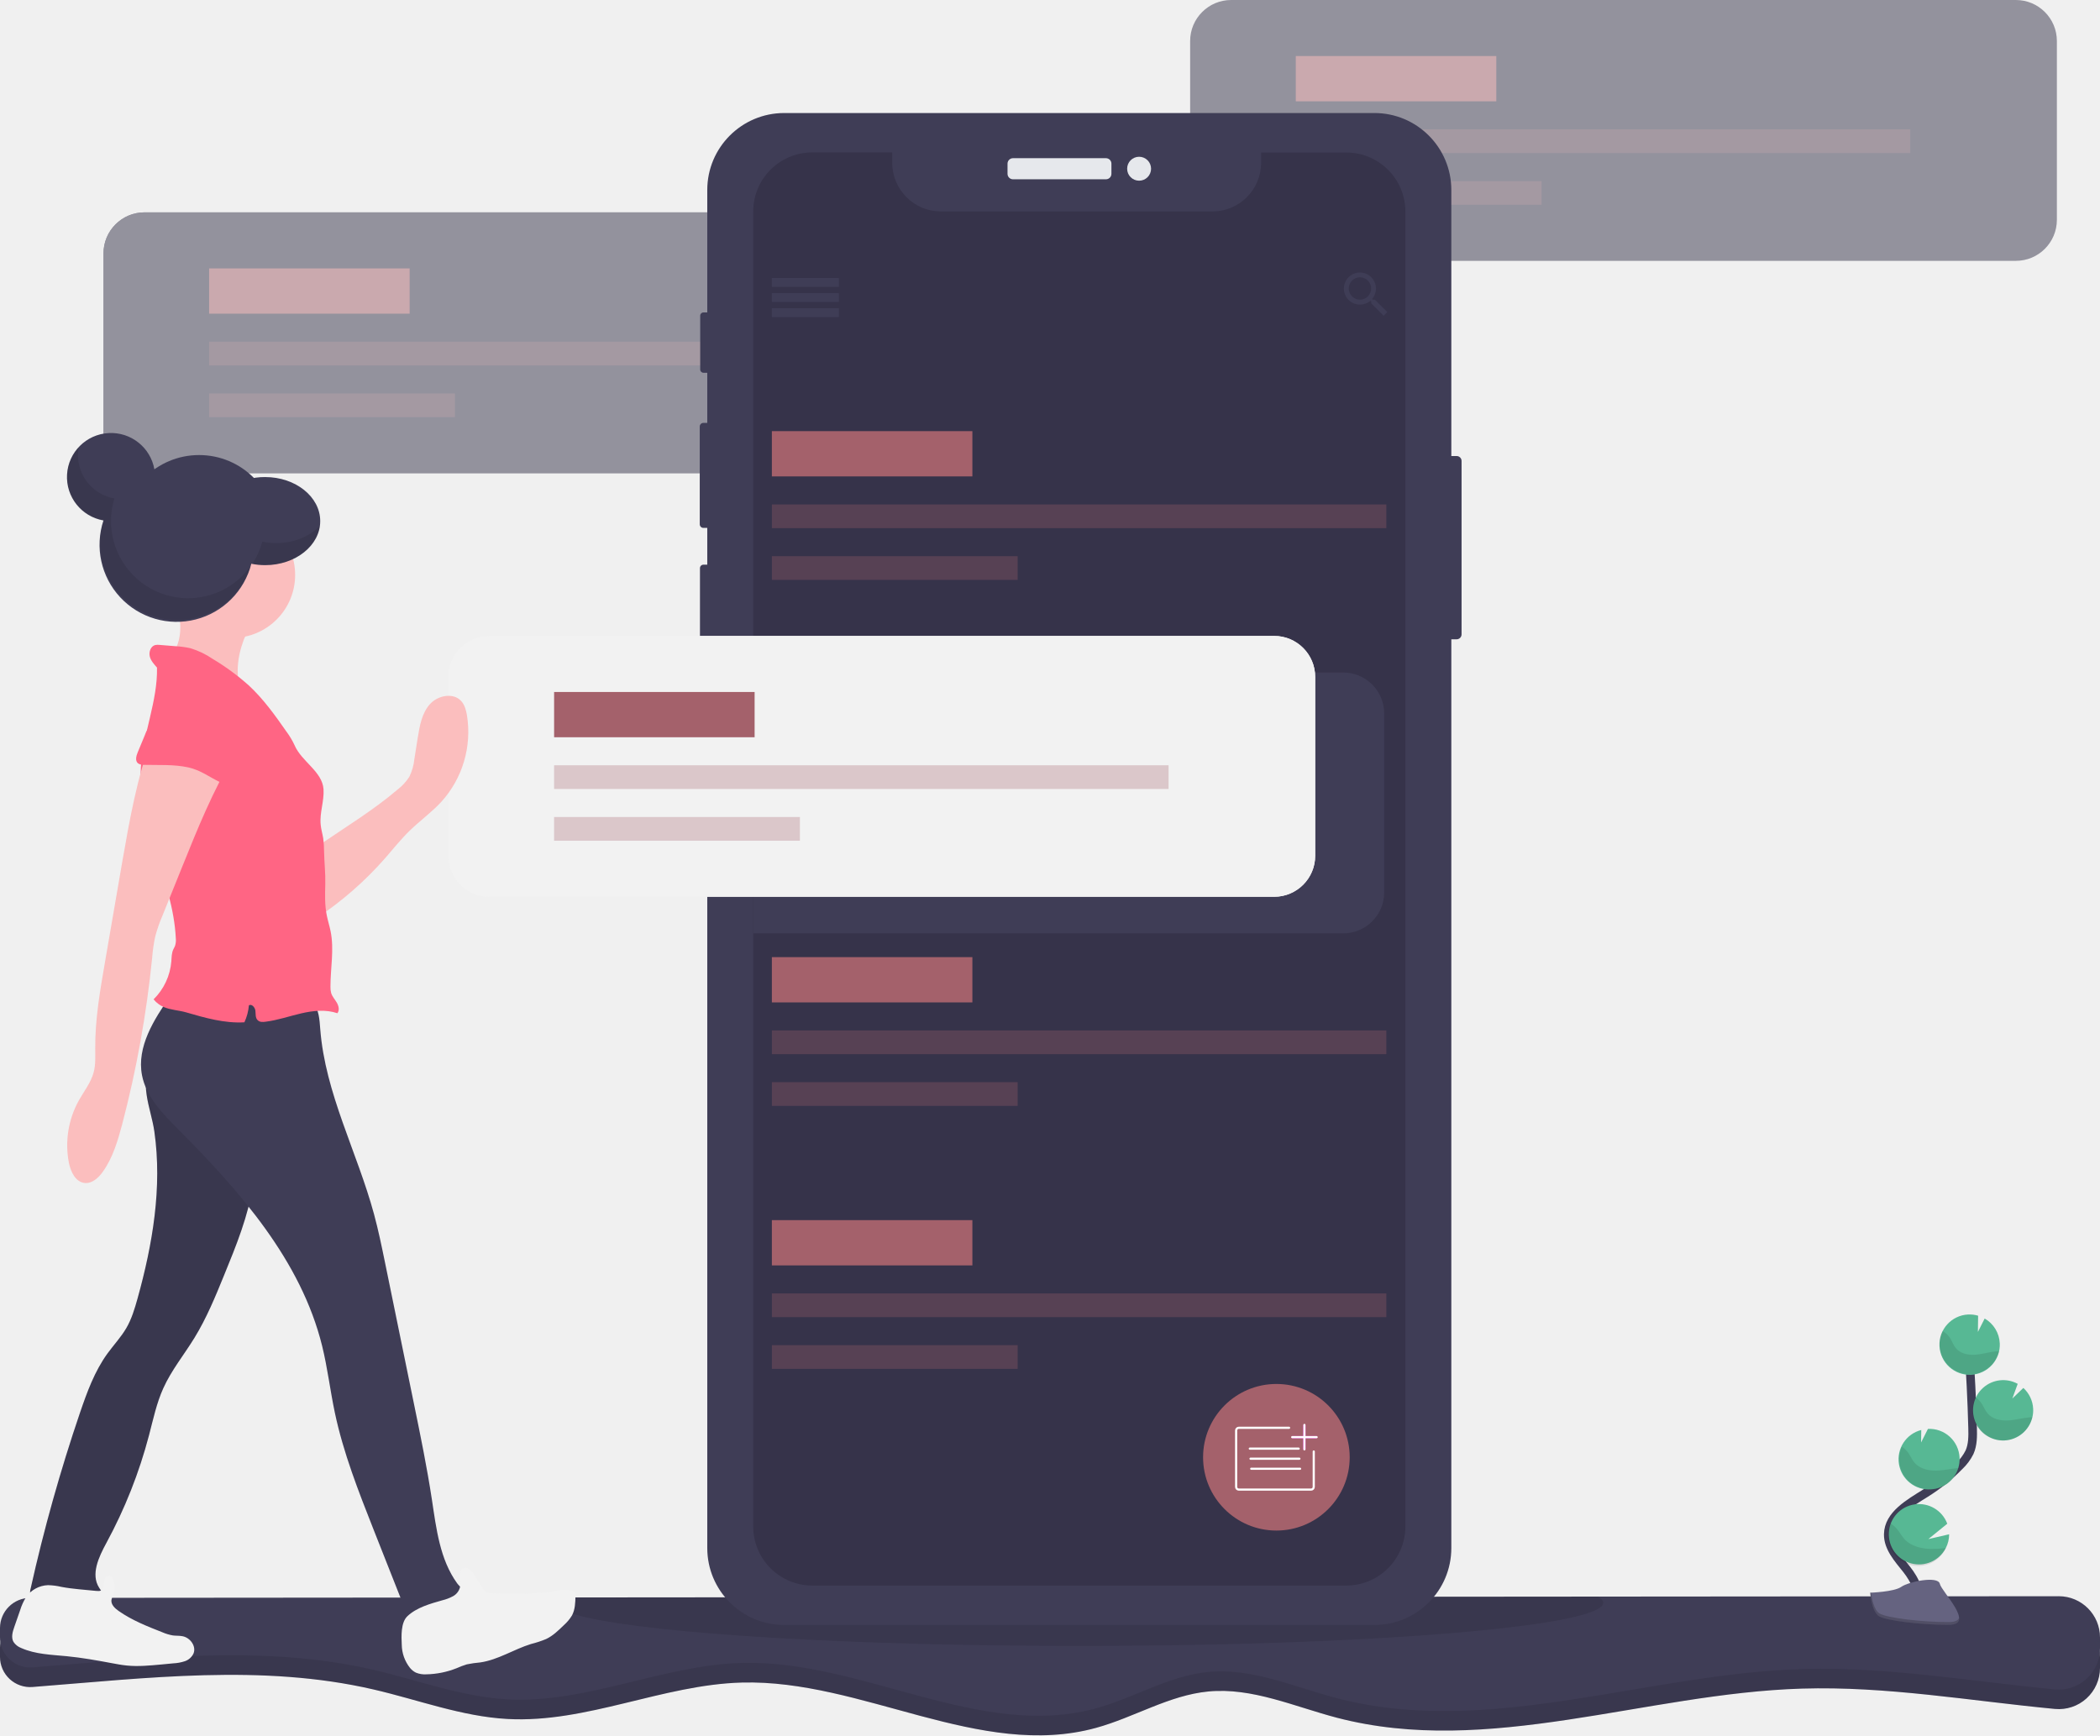
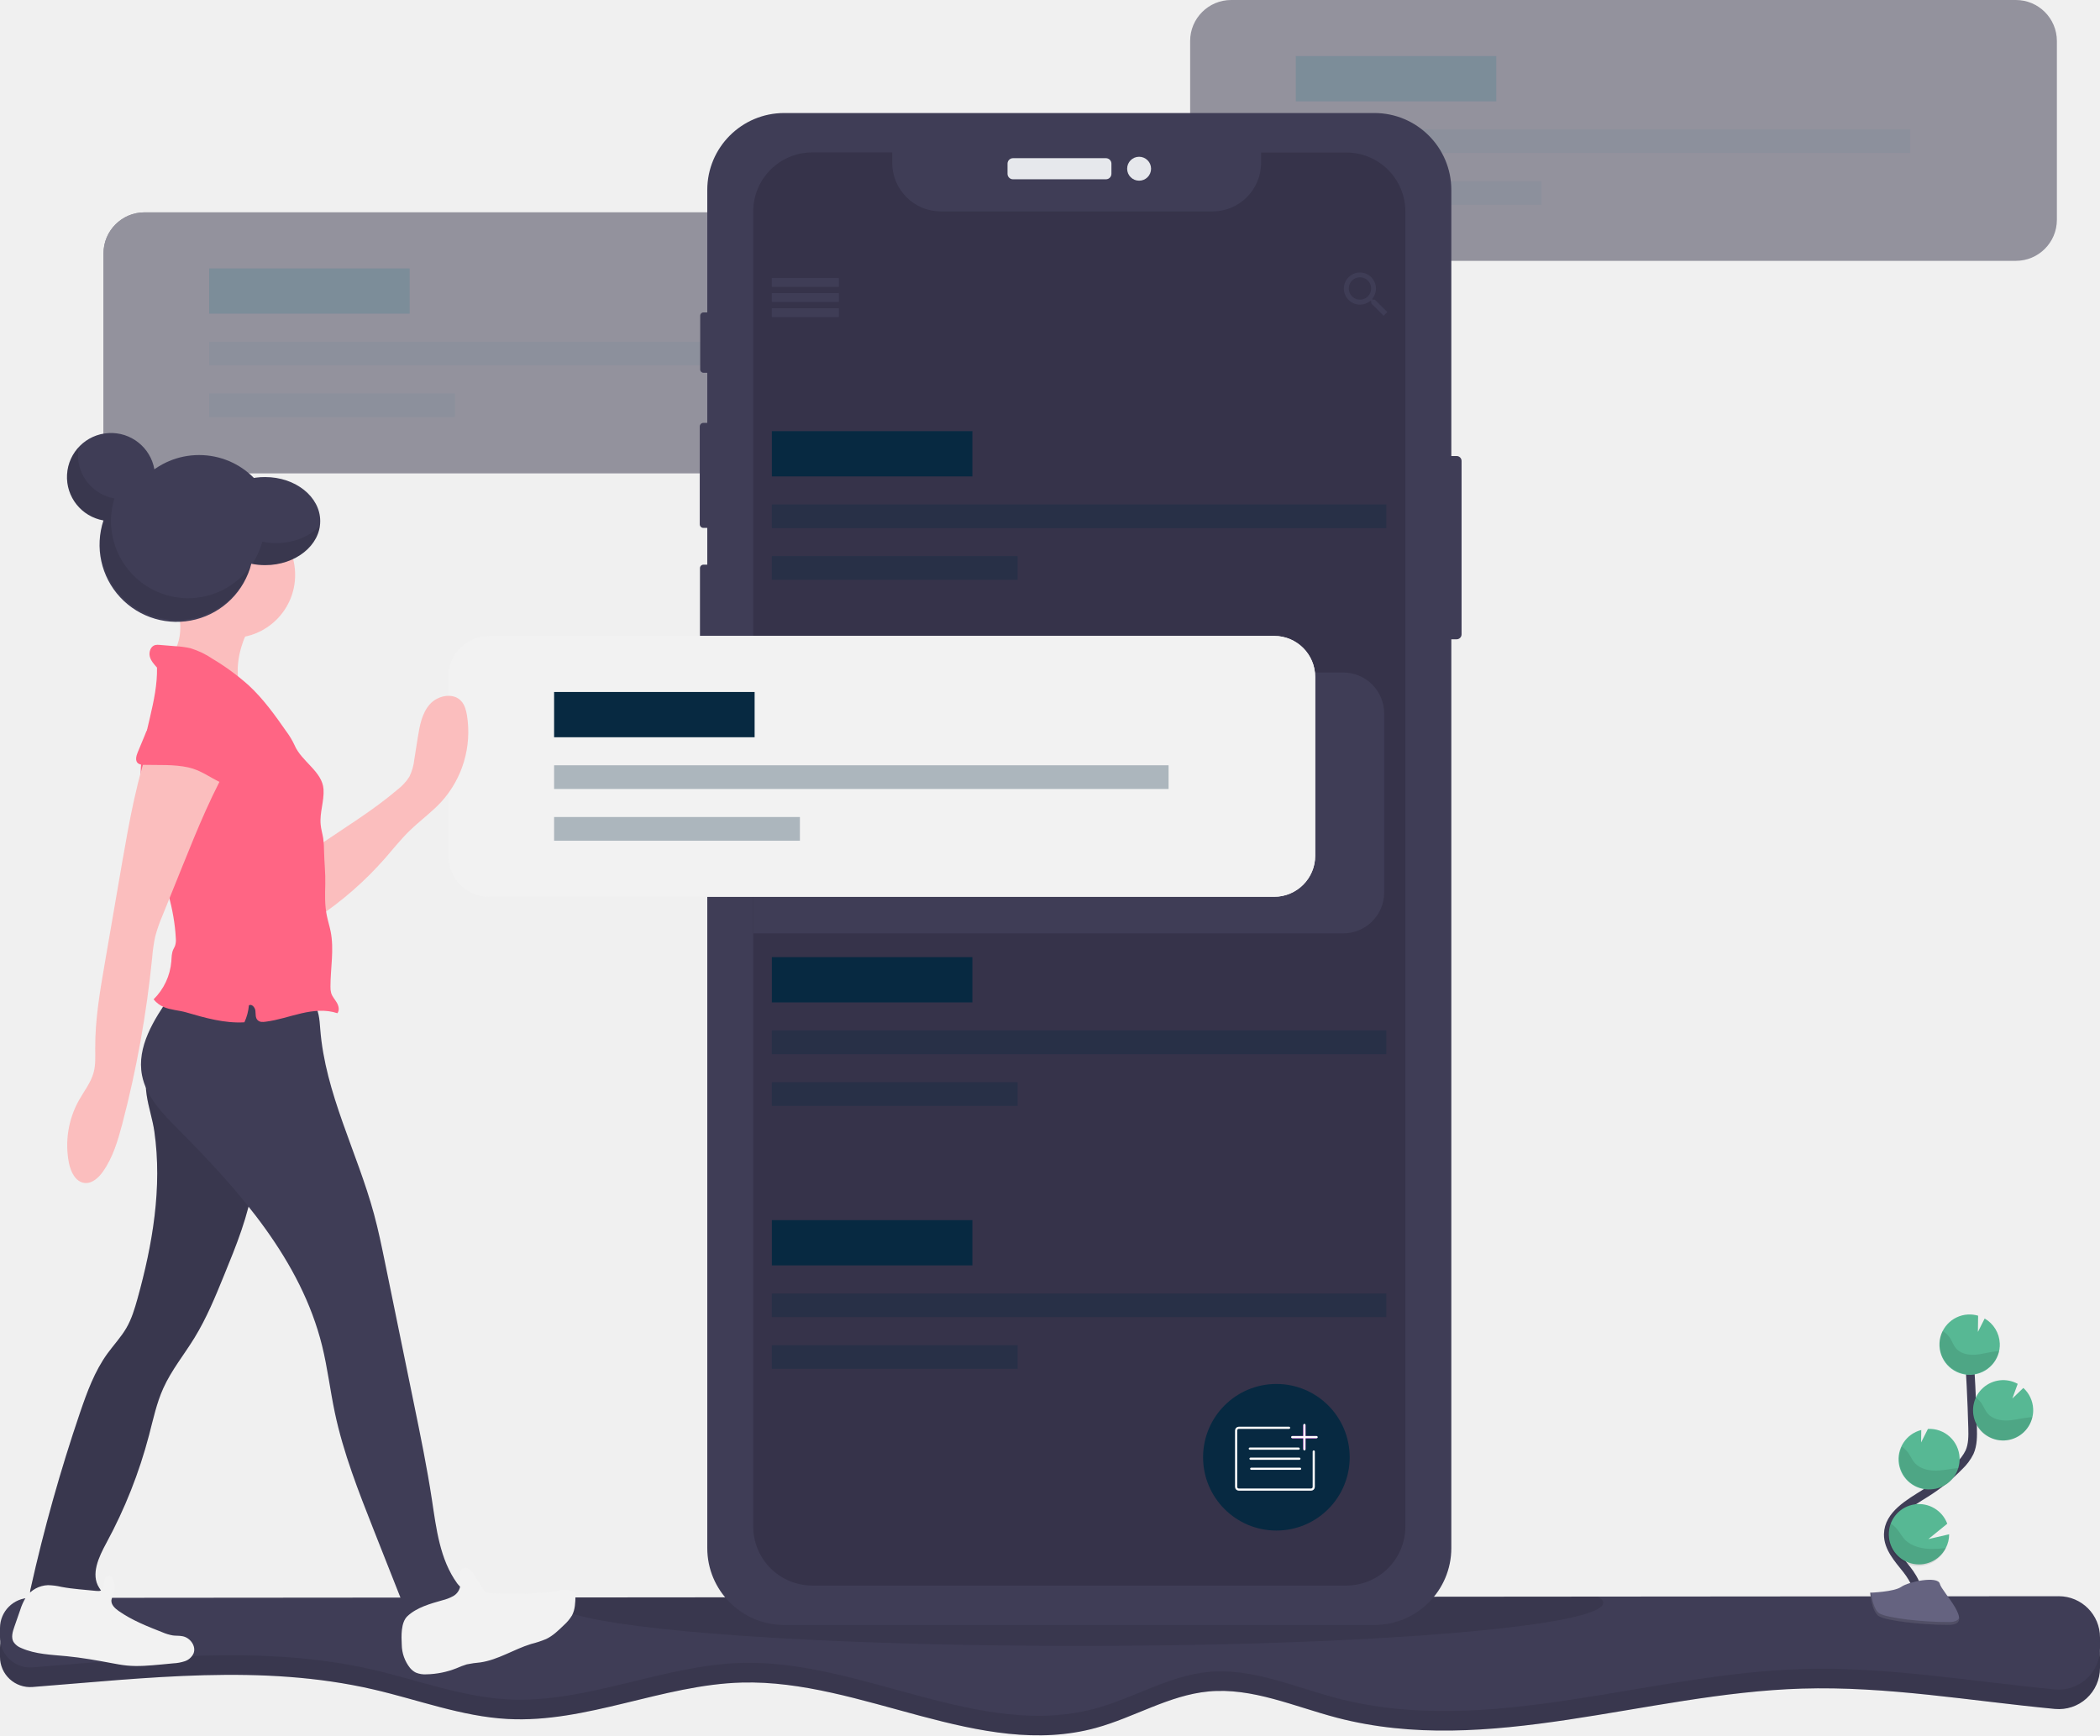
<svg xmlns="http://www.w3.org/2000/svg" data-name="Layer 1" width="974" height="805.02" viewBox="0 0 974 805.02">
  <path d="M974 768.75v5a19.11 19.11 0 01-20.91 19c-39.15-3.72-78.12-10.64-117.4-9.43-72.42 2.21-145.44 31.83-215.54 13.53-19.77-5.16-39.32-14.13-59.66-12.2-18.25 1.73-34.49 12.05-52.17 16.89C454.55 816.3 399.8 779 344.06 780.51c-36.74 1-71.92 18.89-108.62 16.9-21.27-1.14-41.53-8.92-62.28-13.71-51.66-11.94-104.86-5.27-158.09-1.13A14 14 0 010 768.64v-4.28a14 14 0 0114-14l940.92-.76A19.11 19.11 0 01974 768.75z" fill="#3f3d56" />
  <path d="M974 768.75v5a19.11 19.11 0 01-20.91 19c-39.15-3.72-78.12-10.64-117.4-9.43-72.42 2.21-145.44 31.83-215.54 13.53-19.77-5.16-39.32-14.13-59.66-12.2-18.25 1.73-34.49 12.05-52.17 16.89C454.55 816.3 399.8 779 344.06 780.51c-36.74 1-71.92 18.89-108.62 16.9-21.27-1.14-41.53-8.92-62.28-13.71-51.66-11.94-104.86-5.27-158.09-1.13A14 14 0 010 768.64v-4.28a14 14 0 0114-14l940.92-.76A19.11 19.11 0 01974 768.75z" opacity=".1" />
  <path d="M974 759.61v5a20.39 20.39 0 01-.11 2.08 19.11 19.11 0 01-20.8 17c-39.15-3.73-78.12-10.65-117.4-9.44-72.42 2.22-145.44 31.84-215.54 13.53-19.77-5.16-39.32-14.13-59.66-12.2-18.25 1.73-34.49 12.05-52.17 16.9-53.77 14.72-108.52-22.58-164.26-21.08-36.74 1-71.92 18.89-108.62 16.91-21.27-1.15-41.53-8.92-62.28-13.72-51.65-11.93-104.86-5.26-158.09-1.12a14 14 0 01-14.86-11.5 13.7 13.7 0 01-.21-2.46v-4.28a14 14 0 0114-14l235.83-.19 481.81-.4 223.28-.18A19.11 19.11 0 01974 759.61z" fill="#3f3d56" />
  <path d="M743.59 743.51c0 2.21-4.36 4.33-12.4 6.32-32.19 7.95-123.19 13.68-230.6 13.68-105.67 0-195.58-5.55-229-13.31-9-2.09-14-4.34-14-6.69 0-.82.6-1.63 1.78-2.43l481.81-.4c1.59.93 2.41 1.83 2.41 2.83z" opacity=".1" />
  <g opacity=".5">
    <rect x="552" width="402" height="121" rx="19.03" fill="#36334a" />
-     <path fill="#a4616b" d="M601 26h93v21h-93z" />
-     <path fill="#a4616b" opacity=".3" d="M601 60h285v11H601zm0 24h114v11H601z" />
+     <path fill="#072941" d="M601 26h93v21h-93z" />
+     <path fill="#072941" opacity=".3" d="M601 60h285v11H601zm0 24h114v11H601z" />
  </g>
  <g opacity=".5">
    <rect x="48" y="98.51" width="402" height="121" rx="19.03" fill="#36334a" />
    <path fill="#36334a" d="M97 124.51h93v21H97zm0 34h285v11H97zm0 24h114v11H97z" />
    <rect x="48" y="98.51" width="402" height="121" rx="19.03" fill="#36334a" />
-     <path fill="#a4616b" d="M97 124.51h93v21H97z" />
-     <path fill="#a4616b" opacity=".3" d="M97 158.51h285v11H97zm0 24h114v11H97z" />
+     <path fill="#072941" d="M97 124.51h93v21H97z" />
+     <path fill="#072941" opacity=".3" d="M97 158.51h285v11H97zm0 24h114v11H97z" />
  </g>
  <rect x="667.58" y="211.54" width="10.31" height="85.02" rx="2.29" fill="#3f3d56" />
  <rect x="324.76" y="144.93" width="5.79" height="27.99" rx="1.5" fill="#3f3d56" />
  <rect x="324.55" y="196.17" width="6.52" height="48.72" rx="1.69" fill="#3f3d56" />
  <rect x="324.65" y="261.94" width="6.21" height="49.14" rx="1.61" fill="#3f3d56" />
  <rect x="328.04" y="52.43" width="345.1" height="701.37" rx="35.69" fill="#3f3d56" />
  <rect x="467.3" y="73.38" width="48.19" height="9.79" rx="2.54" fill="#e6e8ec" />
  <circle cx="528.33" cy="78.27" r="5.55" fill="#e6e8ec" />
  <path d="M651.83 98.11v610a27.41 27.41 0 01-27.41 27.4H376.76a27.41 27.41 0 01-27.41-27.4v-610a27.41 27.41 0 0127.41-27.41h37.06v4.81a22.58 22.58 0 0022.57 22.57h126a22.57 22.57 0 0022.52-22.57v-4.76h39.51a27.41 27.41 0 0127.41 27.36z" fill="#36334a" />
  <path fill="#3f3d56" d="M358 129h31v4h-31zm0 7h31v4h-31zm0 7h31v4h-31z" />
  <path fill="#3f3d56" d="M358 129h31v4h-31zm0 7h31v4h-31zm0 7h31v4h-31zm279.66-4h-.91l-.35-.29a7.61 7.61 0 001.78-4.89 7.44 7.44 0 10-7.4 7.48 7.73 7.73 0 004.88-1.78l.34.29v.92l5.74 5.75 1.72-1.72zm-6.88 0a5.18 5.18 0 115.16-5.18 5.15 5.15 0 01-5.16 5.18z" />
-   <path fill="#a4616b" d="M358 200h93v21h-93z" />
-   <path fill="#a4616b" opacity=".3" d="M358 234h285v11H358zm0 24h114v11H358z" />
-   <path fill="#a4616b" d="M358 444h93v21h-93z" />
-   <path fill="#a4616b" opacity=".3" d="M358 478h285v11H358zm0 24h114v11H358z" />
-   <path fill="#a4616b" d="M358 566h93v21h-93z" />
-   <path fill="#a4616b" opacity=".3" d="M358 600h285v11H358zm0 24h114v11H358z" />
-   <circle cx="592" cy="676" r="34" fill="#a4616b" />
+   <path fill="#072941" d="M358 200h93v21h-93z" />
+   <path fill="#072941" opacity=".3" d="M358 234h285v11H358zm0 24h114v11H358z" />
+   <path fill="#072941" d="M358 444h93v21h-93z" />
+   <path fill="#072941" opacity=".3" d="M358 478h285v11H358zm0 24h114v11H358z" />
+   <path fill="#072941" d="M358 566h93v21h-93z" />
+   <path fill="#072941" opacity=".3" d="M358 600h285v11H358zm0 24h114v11H358z" />
+   <circle cx="592" cy="676" r="34" fill="#072941" />
  <path d="M609.33 673.32v16.43a1.25 1.25 0 01-1.25 1.25h-33.5a1.25 1.25 0 01-1.25-1.25v-26.17a1.25 1.25 0 011.25-1.25h23.31M579.67 672h22.66M580 676.67h22.67m-22.34 4.66H603" fill="none" stroke="#fff" stroke-linecap="round" stroke-miterlimit="10" />
  <path fill="none" stroke="#f0f" stroke-miterlimit="10" d="M605 661v11.33m5.67-5.66h-11.34" />
  <path fill="none" stroke="#fff" stroke-linecap="round" stroke-miterlimit="10" d="M605 661v11.33m5.67-5.66h-11.34" />
  <path d="M888.6 745.17c3-5.51-.4-12.27-4.29-17.18s-8.61-10-8.51-16.29c.15-9 9.7-14.31 17.33-19.09a84 84 0 0015.56-12.51 22.8 22.8 0 004.78-6.4c1.58-3.52 1.54-7.52 1.44-11.37q-.51-19.26-1.91-38.49" fill="none" stroke="#3f3d56" stroke-miterlimit="10" stroke-width="4" />
  <path d="M927.51 623.14a14 14 0 00-7-11.5l-3.14 6.22.1-7.53a14.22 14.22 0 00-4.63-.56 14 14 0 1014.68 13.37zm-25.03 94.99a14 14 0 11.68-11.3l-8.77 7.13 9.65-2.23a14 14 0 01-1.56 6.4zm-6.93-27.25a14 14 0 01-4.45-27.53l-.08 5.78 3.18-6.29a14 14 0 0114.67 13.36 13.84 13.84 0 01-.6 4.79 14 14 0 01-12.72 9.89zm34.07-22.67a14 14 0 116.21-26.27l-2.48 6.8 5.1-4.9a14 14 0 014.55 9.67 13.79 13.79 0 01-.35 3.87 14 14 0 01-13.03 10.83z" fill="#57b894" />
  <path d="M925.62 626.88c-3.24.35-6.39 1.36-9.64 1.56s-6.82-.57-8.88-3.1c-1.1-1.36-1.66-3.08-2.59-4.57a10 10 0 00-3.54-3.33 14 14 0 1026.24 9.32q-.79.03-1.59.12zm4 41.33a14 14 0 01-13.35-20 10.37 10.37 0 012.82 2.82c1 1.51 1.61 3.26 2.78 4.64 2.19 2.57 5.92 3.41 9.31 3.26s6.66-1.12 10-1.43c.47 0 .94-.07 1.42-.08a14 14 0 01-12.98 10.79zm-34.07 22.67a14 14 0 01-13.46-19.76 11.48 11.48 0 013 2.85c1.09 1.54 1.77 3.32 3.05 4.74 2.37 2.63 6.35 3.56 9.93 3.48s6.83-.93 10.28-1.2a14 14 0 01-12.8 9.89zm6.93 27.25a14.017 14.017 0 01-25.59-11.45 13.84 13.84 0 013.08 2.75c1.34 1.62 2.22 3.47 3.76 5 2.87 2.82 7.5 4 11.63 4.09a60 60 0 007.12-.39z" opacity=".1" />
  <path d="M867.43 738.82s11.08-.34 14.42-2.72 17-5.21 17.86-1.4 16.65 19 4.15 19.06-29.06-1.94-32.4-4-4.03-10.94-4.03-10.94z" fill="#656380" />
  <path d="M904.08 752.44c-12.51.1-29.06-1.95-32.39-4-2.54-1.55-3.55-7.09-3.89-9.65h-.37s.7 8.94 4 11 19.89 4.07 32.4 4c3.61 0 4.85-1.31 4.78-3.21-.47 1.12-1.84 1.83-4.53 1.86z" opacity=".2" />
  <path d="M642 331.03v82.94a19 19 0 01-19 19H349.35v-121H623a19 19 0 0119 19.06z" fill="#3f3d56" />
  <rect x="208" y="295" width="402" height="121" rx="19.03" fill="#f2f2f2" />
  <rect x="208" y="295" width="402" height="121" rx="19.03" fill="#f2f2f2" />
-   <path fill="#a4616b" d="M257 321h93v21h-93z" />
-   <path fill="#a4616b" opacity=".3" d="M257 355h285v11H257zm0 24h114v11H257z" />
+   <path fill="#072941" d="M257 321h93v21h-93z" />
+   <path fill="#072941" opacity=".3" d="M257 355h285v11H257zm0 24h114v11H257z" />
  <circle cx="92.34" cy="246.84" r="35.75" fill="#3f3d56" />
  <path d="M71.6 524.94c3.69 25.89-.81 52.29-7.82 77.48-1.31 4.69-2.72 9.42-5.17 13.63s-5.86 7.83-8.74 11.79c-6 8.26-9.52 18-12.81 27.64a779.65 779.65 0 00-22.82 81.32 5.57 5.57 0 000 3.47c.87 2 3.51 2.26 5.68 2.25l28.06-.15c1-1.92-.85-4-2-5.84-4-6.22-.16-14.3 3.37-20.81a223.74 223.74 0 0019.78-50c1.92-7.33 3.48-14.82 6.6-21.73 3.77-8.38 9.68-15.59 14.48-23.43 5.58-9.11 9.65-19 13.69-28.93 5.64-13.78 11.33-27.73 13.55-42.45 2.09-13.82 1.06-27.9-.3-41.81a2.64 2.64 0 00-3.06-3l-37.65-1.94c-7.76-.4-9.6-2.1-8.42 5.52.82 5.69 2.76 11.23 3.58 16.99z" fill="#3f3d56" />
  <path d="M71.6 524.94c3.69 25.89-.81 52.29-7.82 77.48-1.31 4.69-2.72 9.42-5.17 13.63s-5.86 7.83-8.74 11.79c-6 8.26-9.52 18-12.81 27.64a779.65 779.65 0 00-22.82 81.32 5.57 5.57 0 000 3.47c.87 2 3.51 2.26 5.68 2.25l28.06-.15c1-1.92-.85-4-2-5.84-4-6.22-.16-14.3 3.37-20.81a223.74 223.74 0 0019.78-50c1.92-7.33 3.48-14.82 6.6-21.73 3.77-8.38 9.68-15.59 14.48-23.43 5.58-9.11 9.65-19 13.69-28.93 5.64-13.78 11.33-27.73 13.55-42.45 2.09-13.82 1.06-27.9-.3-41.81a2.64 2.64 0 00-3.06-3l-37.65-1.94c-7.76-.4-9.6-2.1-8.42 5.52.82 5.69 2.76 11.23 3.58 16.99z" opacity=".1" />
  <path d="M79 461.99c-7.65 11-15.67 23.66-13.13 36.83 1.93 10 9.55 17.75 16.74 25 28.74 28.86 57 60.92 66.78 100.47 2.52 10.22 3.74 20.71 5.91 31 3.94 18.7 11 36.58 18 54.35l18.72 47.38a28.36 28.36 0 0027.1-18c-2.46-.19-5.67-2.57-7.11-4.57-8-11.07-9.64-25.31-11.69-38.81-2.27-14.92-5.3-29.72-8.34-44.51l-13.4-65.42c-1.55-7.55-3.1-15.11-5.12-22.54-7.82-28.83-22.64-56-24.93-85.81-.34-4.38-.55-9.19-3.52-12.44-3.12-3.43-8.24-4-12.87-4.27-18.73-1.24-34.89-3.07-53.14 1.34z" fill="#3f3d56" />
  <path d="M28.47 736.13a29.86 29.86 0 00-6.22-.8 12.92 12.92 0 00-10.16 5.55 25.25 25.25 0 00-2.73 6l-2.71 7.78c-.8 2.28-1.58 4.91-.39 7a7.42 7.42 0 003.64 2.85c6.56 2.92 13.95 3.08 21.1 3.78 6.94.68 13.82 1.9 20.67 3.19 2.36.44 4.71.89 7.1 1.13 5.34.54 10.72 0 16.06-.48l5.51-.53a19.84 19.84 0 005.42-1 6.83 6.83 0 004-3.59c1.36-3.37-1.56-7.36-5.13-8-1.45-.29-2.95-.16-4.42-.35a20.88 20.88 0 01-4.84-1.45c-7.05-2.77-14.17-5.57-20.37-9.93-1.72-1.21-3.52-2.9-3.33-5a10.19 10.19 0 01.89-2.59 9.46 9.46 0 00.08-6.69c-.34-.92-1-1.89-1.93-2-2.64-.32-2.32 3.53-2.71 5-.53 2-1.49 2.18-3.37 2-5.4-.58-10.8-.85-16.16-1.87zm157.87 26.83a17.65 17.65 0 003.82 10.75 8.36 8.36 0 002.72 2.19 10.92 10.92 0 004.95.79 40.05 40.05 0 0013.89-2.81 39.7 39.7 0 014.8-1.81 53.88 53.88 0 016.24-.9c8.27-1.19 15.53-6.07 23.52-8.54a49.45 49.45 0 007-2.3c3.16-1.49 5.72-4 8.23-6.43a19.89 19.89 0 003.78-4.52c1.47-2.74 1.56-6 1.62-9.1a2.59 2.59 0 00-.24-1.41 2.1 2.1 0 00-.9-.71c-2.43-1.2-5.31-.6-8-.13-9.72 1.73-19.67 1.41-29.54 1.09a4.29 4.29 0 01-4.54-2.59l-3.75-6c-1.07-1.72-2.77-3.69-4.71-3.1-1.55.47-2.18 2.37-2.12 4s.56 3.25.25 4.84a6.61 6.61 0 01-3.2 4.16 20.44 20.44 0 01-5 1.92c-5.52 1.56-11.94 3.33-16.21 7.39-3.09 2.92-2.8 9.37-2.61 13.22z" fill="#f2f2f2" />
  <path d="M184.4 366.26a23.17 23.17 0 005.46-5.94 24.21 24.21 0 002.33-8.21l1.57-9.92c.87-5.47 1.89-11.26 5.54-15.43s10.92-5.66 14.63-1.54c1.62 1.79 2.26 4.25 2.66 6.64a48.34 48.34 0 01-11.82 40c-4.49 4.92-10 8.83-14.75 13.48-4.14 4-7.73 8.59-11.55 12.94a159.42 159.42 0 01-31.47 27.5c.14-7.44 1.09-15.42 0-22.81-.81-5.34-3-8.22 2.17-11.71 12-8.16 24.11-15.54 35.23-25zM83.56 293.08c-.39 5.32-2.6 10.76-7 13.83q18.69 6.54 36.87 14.42c-2.34-2.25-3.05-5.7-3.16-8.94-.31-8.47 2.62-16.8 6.9-24.1a5.85 5.85 0 001.13-3.18c-.14-2.36-2.94-3.45-5.24-4a128.86 128.86 0 00-23.92-3.47c-3.45-.11-7.54-1.2-6.76 3.19.74 4.1 1.49 8.1 1.18 12.25z" fill="#fbbebe" />
  <circle cx="107.66" cy="266.7" r="29.23" fill="#fbbebe" />
  <path d="M136.6 345.65a35.36 35.36 0 00-3.71-6.22c-5.3-7.61-10.74-15.21-17.54-21.51a109.19 109.19 0 00-16.65-12.23 37.79 37.79 0 00-10.42-5 40.77 40.77 0 00-6.69-.91l-7.59-.62a6.21 6.21 0 00-2 .06c-2.06.52-3 3.08-2.56 5.15s2 3.75 3.38 5.32c.34 15.49-6.55 30.77-7.48 46.24-1.63 27 14.88 52.21 16.2 79.28a8.55 8.55 0 01-.38 3.63c-.22.56-.55 1.07-.8 1.62-.78 1.7-.75 3.63-.89 5.5a27.94 27.94 0 01-8.23 17.62 12.23 12.23 0 004.64 3.54c3.19 1.39 7 1.51 10.39 2.48 8.84 2.58 17.9 5.18 27.09 4.63a23.9 23.9 0 002.09-7.87c1.3-.81 2.8.92 3 2.44s-.09 3.29 1 4.39 2.47.93 3.8.76c5.61-.71 11-2.6 16.5-3.87s11.38-1.88 16.73-.06c1.08-1.37.62-3.4-.26-4.9s-2.13-2.82-2.63-4.49a10.08 10.08 0 01-.32-2.95c0-8.55 1.76-17.19.09-25.58-.49-2.46-1.27-4.86-1.77-7.33-1-4.79-.85-9.73-.72-14.62s-.46-10.18-.56-15.14a48.29 48.29 0 00-.4-6.13c-.34-2.13-1-4.21-1.18-6.36-.54-5.46 1.66-10.88 1.33-16.36-.55-8.32-10.22-12.84-13.46-20.51z" fill="#ff6584" />
  <path d="M70.63 341.73c-7.08 18.78-10.54 38.7-14 58.48l-8 46.46c-2.27 13.13-4.55 26.34-4.46 39.66 0 3.74.24 7.55-.74 11.16-1.28 4.74-4.46 8.69-6.87 13a42.78 42.78 0 00-4.6 28.93c.82 4.15 3.06 8.86 7.27 9.34 3.46.38 6.45-2.37 8.47-5.21 4.64-6.51 6.94-14.37 9-22.11a500.11 500.11 0 0013.87-77.09 75.06 75.06 0 011.39-9.8 69.54 69.54 0 013.38-9.76q4.59-11.38 9.19-22.76c7.07-17.53 14.18-35.14 23.89-51.36-9.6-2.76-19.59-6-29.19-8.73-2.77-.82-5.74-.33-8.6-.21z" fill="#fbbebe" />
  <path d="M87.27 355.97c-6.72-1.45-13.67-1-20.53-1.17a4.43 4.43 0 01-2.76-.72c-1.39-1.19-.8-3.42-.1-5.11l3.32-8a11.64 11.64 0 012.66-4.42c1.69-1.5 4.07-1.87 6.31-2.14 7.29-.84 14.79-1.12 21.86.85s13.72 6.45 16.88 13.08c1.32 2.76 1.93 6.24.18 8.75-2.6 3.73-8.43 7.9-12.78 5.86-5.21-2.44-9.2-5.71-15.04-6.98z" fill="#ff6584" />
  <path d="M123 221.3a29.52 29.52 0 00-16.28 4.69 35.75 35.75 0 00-35.1-8.22A20.43 20.43 0 1048 241.42a35.75 35.75 0 1068.57 20.09 32 32 0 006.41.65c14.1 0 25.54-9.15 25.54-20.43S137.08 221.3 123 221.3z" fill="#3f3d56" />
  <path d="M128.09 251.94a31.1 31.1 0 01-6.41-.65 35.57 35.57 0 01-4.68 10.29 32.11 32.11 0 006 .58c13.18 0 24-8 25.39-18.24-4.69 4.88-12.04 8.02-20.3 8.02zm-40.86 25.57a35.8 35.8 0 01-34.18-46.28 20.43 20.43 0 01-16.89-20.12 20.09 20.09 0 01.33-3.66 20.43 20.43 0 0011.46 34 35.75 35.75 0 0068.29 21.18 35.68 35.68 0 01-29.01 14.88z" opacity=".1" />
</svg>
